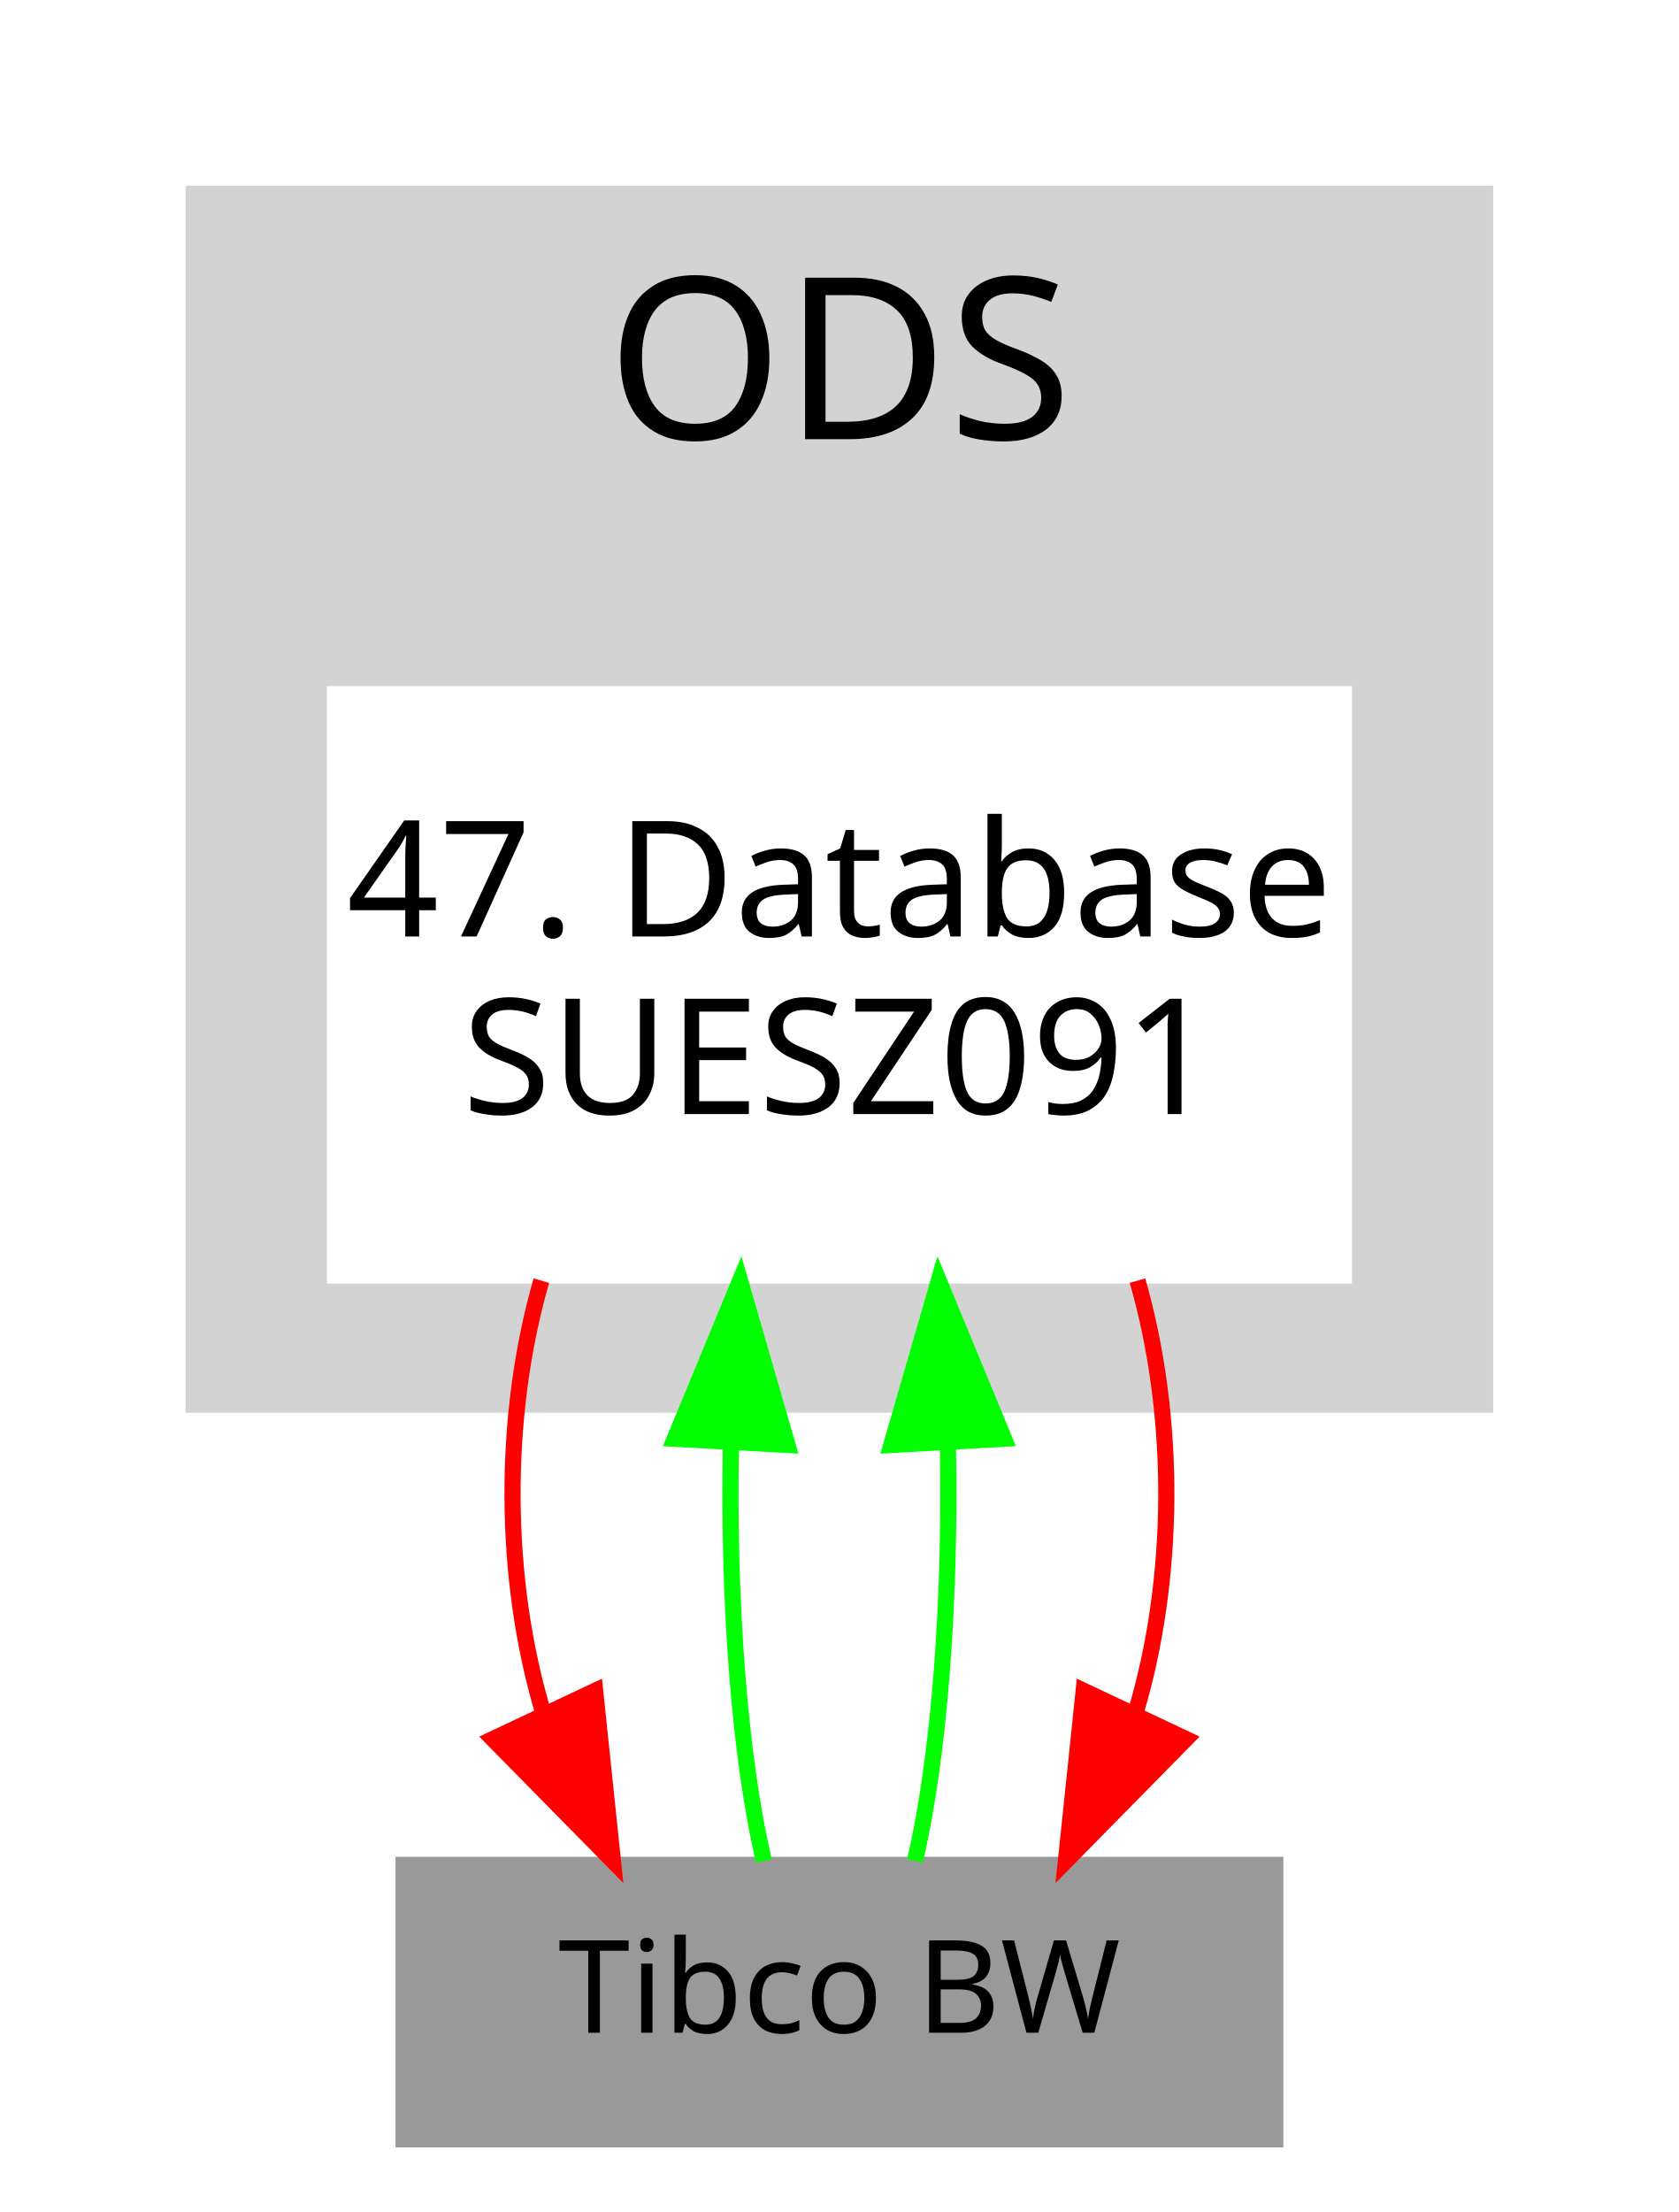
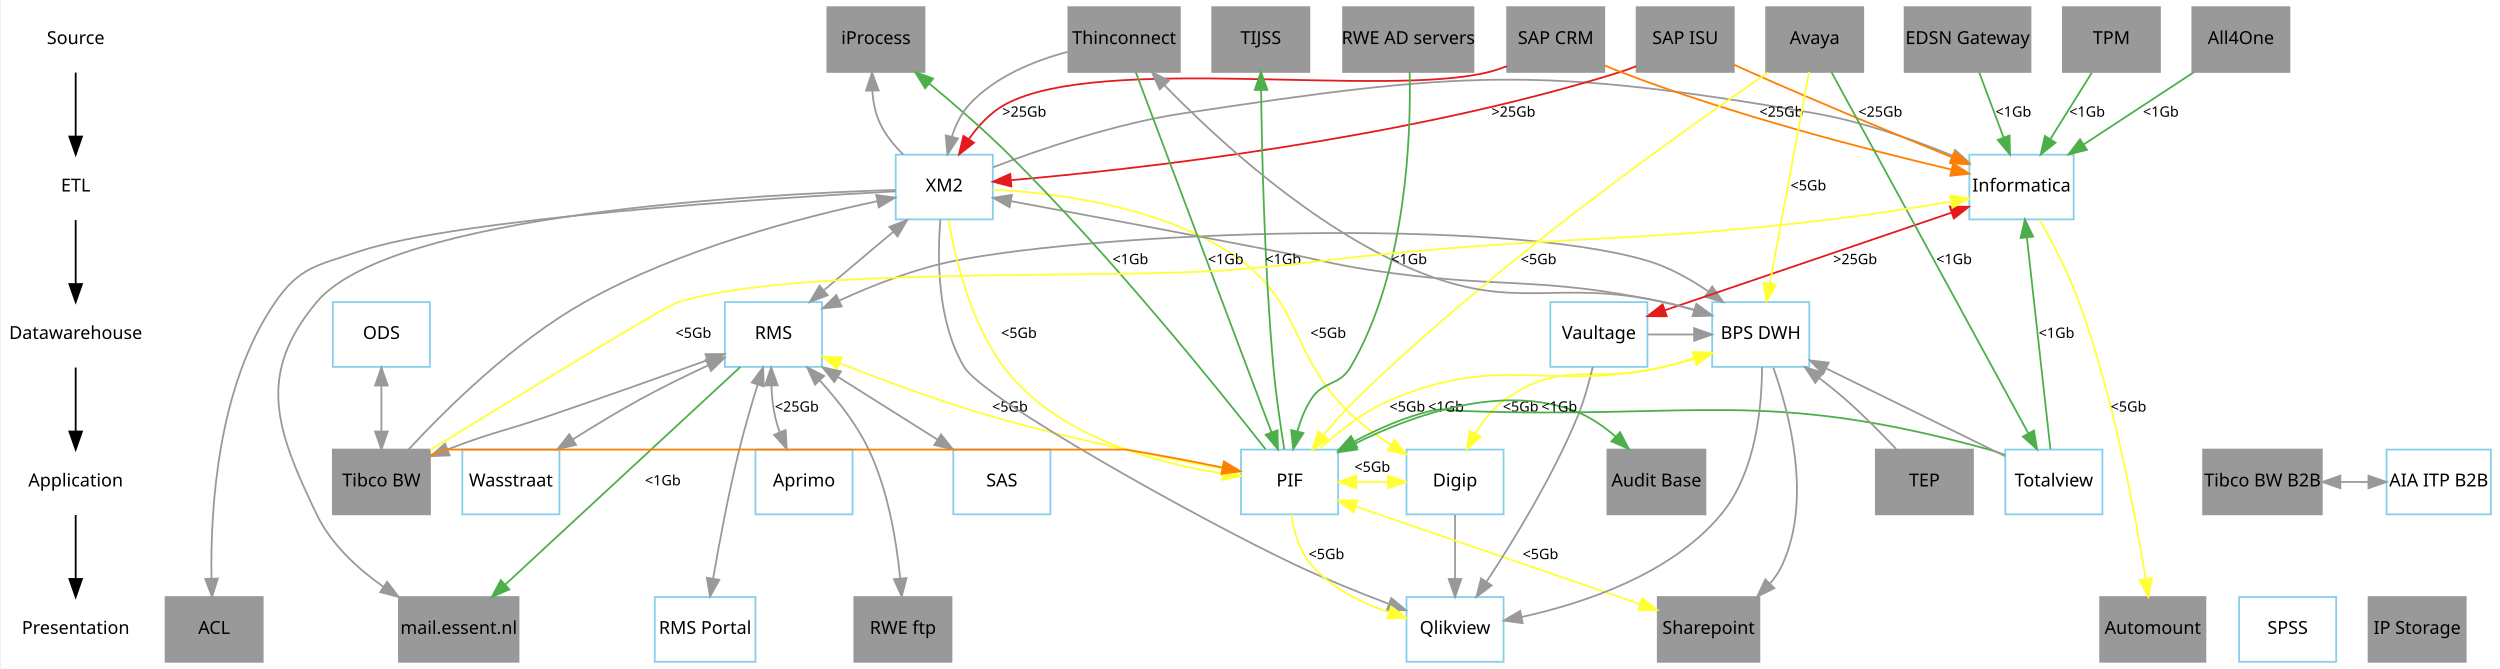
- <svg xmlns="http://www.w3.org/2000/svg" width="104pt" height="137pt" viewBox="0.00 0.00 104.00 137.00">
-   <g id="graph0" class="graph" transform="scale(1 1) rotate(0) translate(4 133)">
-     <polygon fill="white" stroke="white" points="-4,5 -4,-133 101,-133 101,5 -4,5" />
-     <g id="clust1" class="cluster">
-       <polygon fill="lightgrey" stroke="lightgrey" points="8,-46 8,-121 88,-121 88,-46 8,-46" />
-       <text text-anchor="middle" x="48" y="-105.8" font-family="Myriad Condensed Web" font-size="14.00">ODS</text>
-     </g>
+ <svg xmlns="http://www.w3.org/2000/svg" xmlns:xlink="http://www.w3.org/1999/xlink" width="1080pt" height="289pt" viewBox="0.00 0.00 1080.00 289.45">
+   <g id="graph0" class="graph" transform="scale(0.778098 0.778098) rotate(0) translate(4 368)">
+     <polygon fill="white" stroke="white" points="-4,5 -4,-368 1385,-368 1385,5 -4,5" />
    <g id="node1" class="node">
-       <polygon fill="white" stroke="white" points="79.25,-90 16.75,-90 16.75,-54 79.25,-54 79.25,-90" />
-       <text text-anchor="middle" x="48" y="-75" font-family="Myriad Condensed Web" font-size="10.00">47. Database</text>
-       <text text-anchor="middle" x="48" y="-64" font-family="Myriad Condensed Web" font-size="10.00">SUESZ091</text>
+       <text text-anchor="middle" x="37" y="-343.5" font-family="Myriad Condensed Web" font-size="10.00">Source</text>
    </g>
    <g id="node2" class="node">
-       <polygon fill="#999999" stroke="#999999" points="75,-17.5 21,-17.5 21,-0.5 75,-0.5 75,-17.5" />
-       <text text-anchor="middle" x="48" y="-7.1" font-family="Myriad Condensed Web" font-size="8.00">Tibco BW</text>
+       <text text-anchor="middle" x="37" y="-261.5" font-family="Myriad Condensed Web" font-size="10.00">ETL</text>
+     </g>
+     <g id="edge1" class="edge">
+       <path fill="none" stroke="black" d="M37,-327.641C37,-317.297 37,-303.941 37,-292.221" />
+       <polygon fill="black" stroke="black" points="40.5,-292.05 37,-282.05 33.5,-292.05 40.5,-292.05" />
+     </g>
+     <g id="node3" class="node">
+       <text text-anchor="middle" x="37" y="-179.5" font-family="Myriad Condensed Web" font-size="10.00">Datawarehouse</text>
+     </g>
+     <g id="edge2" class="edge">
+       <path fill="none" stroke="black" d="M37,-245.641C37,-235.297 37,-221.941 37,-210.221" />
+       <polygon fill="black" stroke="black" points="40.5,-210.05 37,-200.05 33.5,-210.05 40.5,-210.05" />
+     </g>
+     <g id="node4" class="node">
+       <text text-anchor="middle" x="37" y="-97.5" font-family="Myriad Condensed Web" font-size="10.00">Application</text>
    </g>
    <g id="edge3" class="edge">
-       <path fill="none" stroke="#ff0000" d="M29.535,-53.683C27.11,-45.269 27.156,-35.198 29.673,-26.847" />
-       <polygon fill="#ff0000" stroke="#ff0000" points="32.868,-28.279 33.969,-17.741 26.537,-25.292 32.868,-28.279" />
+       <path fill="none" stroke="black" d="M37,-163.641C37,-153.297 37,-139.941 37,-128.221" />
+       <polygon fill="black" stroke="black" points="40.5,-128.05 37,-118.05 33.5,-128.05 40.5,-128.05" />
+     </g>
+     <g id="node5" class="node">
+       <text text-anchor="middle" x="37" y="-15.5" font-family="Myriad Condensed Web" font-size="10.00">Presentation</text>
    </g>
    <g id="edge4" class="edge">
-       <path fill="none" stroke="#ff0000" d="M66.465,-53.683C68.89,-45.269 68.844,-35.198 66.327,-26.847" />
-       <polygon fill="#ff0000" stroke="#ff0000" points="69.463,-25.292 62.031,-17.741 63.132,-28.279 69.463,-25.292" />
-     </g>
-     <g id="edge1" class="edge">
-       <path fill="none" stroke="#00ff00" d="M43.323,-17.741C41.781,-24.275 41.099,-34.04 41.278,-43.431" />
-       <polygon fill="#00ff00" stroke="#00ff00" points="37.798,-43.892 41.845,-53.683 44.787,-43.505 37.798,-43.892" />
-     </g>
-     <g id="edge2" class="edge">
-       <path fill="none" stroke="#00ff00" d="M52.677,-17.741C54.219,-24.275 54.901,-34.04 54.722,-43.431" />
-       <polygon fill="#00ff00" stroke="#00ff00" points="51.213,-43.505 54.155,-53.683 58.202,-43.892 51.213,-43.505" />
+       <path fill="none" stroke="black" d="M37,-81.641C37,-71.297 37,-57.941 37,-46.221" />
+       <polygon fill="black" stroke="black" points="40.5,-46.05 37,-36.05 33.5,-46.05 40.5,-46.05" />
+     </g>
+     <g id="node6" class="node">
+       <g id="a_node6">
+         <a xlink:href="http://localhost:8080/?focusapp=1" xlink:title="Aprimo">
+           <polygon fill="none" stroke="skyblue" points="469,-118 415,-118 415,-82 469,-82 469,-118" />
+           <text text-anchor="middle" x="442" y="-97.5" font-family="Myriad Condensed Web" font-size="10.00">Aprimo</text>
+         </a>
+       </g>
+     </g>
+     <g id="node7" class="node">
+       <g id="a_node7">
+         <a xlink:href="http://localhost:8080/?focusapp=2" xlink:title="RMS">
+           <polygon fill="none" stroke="skyblue" points="452,-200 398,-200 398,-164 452,-164 452,-200" />
+           <text text-anchor="middle" x="425" y="-179.5" font-family="Myriad Condensed Web" font-size="10.00">RMS</text>
+         </a>
+       </g>
+     </g>
+     <g id="edge56" class="edge">
+       <path fill="none" stroke="#999999" d="M423.84,-153.593C424.082,-147.733 424.711,-141.617 426,-136 426.623,-133.285 427.467,-130.527 428.444,-127.81" />
+       <polygon fill="#999999" stroke="#999999" points="420.339,-153.677 423.761,-163.704 427.339,-153.731 420.339,-153.677" />
+       <polygon fill="#999999" stroke="#999999" points="431.786,-128.889 432.406,-118.312 425.326,-126.194 431.786,-128.889" />
+     </g>
+     <g id="node19" class="node">
+       <g id="a_node19">
+         <a xlink:href="http://localhost:8080/?focusapp=14" xlink:title="PIF">
+           <polygon fill="none" stroke="skyblue" points="739,-118 685,-118 685,-82 739,-82 739,-118" />
+           <text text-anchor="middle" x="712" y="-97.5" font-family="Myriad Condensed Web" font-size="10.00">PIF</text>
+         </a>
+       </g>
+     </g>
+     <g id="edge23" class="edge">
+       <path fill="none" stroke="#ffff33" d="M461.975,-165.928C486.165,-156.453 518.618,-144.465 548,-136 590.788,-123.673 640.988,-113.583 674.47,-107.456" />
+       <polygon fill="#ffff33" stroke="#ffff33" points="460.488,-162.752 452.476,-169.685 463.063,-169.261 460.488,-162.752" />
+       <polygon fill="#ffff33" stroke="#ffff33" points="675.502,-110.827 684.723,-105.608 674.261,-103.938 675.502,-110.827" />
+       <text text-anchor="middle" x="556.5" y="-139.1" font-family="Myriad Condensed Web" font-size="8.00">&lt;5Gb</text>
+     </g>
+     <g id="node25" class="node">
+       <g id="a_node25">
+         <a xlink:href="http://localhost:8080/?focusapp=20" xlink:title="BPS DWH">
+           <polygon fill="none" stroke="skyblue" points="1001,-200 947,-200 947,-164 1001,-164 1001,-200" />
+           <text text-anchor="middle" x="974" y="-179.5" font-family="Myriad Condensed Web" font-size="10.00">BPS DWH</text>
+         </a>
+       </g>
+     </g>
+     <g id="edge55" class="edge">
+       <path fill="none" stroke="#999999" d="M461.467,-200.786C480.218,-209.404 503.755,-218.657 526,-223 609.97,-239.394 828.979,-247.339 911,-223 922.902,-219.468 934.658,-212.899 944.733,-206.039" />
+       <polygon fill="#999999" stroke="#999999" points="462.939,-197.61 452.402,-196.499 459.946,-203.938 462.939,-197.61" />
+       <polygon fill="#999999" stroke="#999999" points="947.045,-208.687 953.115,-200.003 942.955,-203.006 947.045,-208.687" />
+     </g>
+     <g id="node32" class="node">
+       <polygon fill="#999999" stroke="#999999" points="283.25,-36 216.75,-36 216.75,-0 283.25,-0 283.25,-36" />
+       <text text-anchor="middle" x="250" y="-15.5" font-family="Myriad Condensed Web" font-size="10.00">mail.essent.nl</text>
+     </g>
+     <g id="edge22" class="edge">
+       <path fill="none" stroke="#4daf4a" d="M406.603,-163.969C375.356,-135.044 311.829,-76.236 276.033,-43.099" />
+       <polygon fill="#4daf4a" stroke="#4daf4a" points="278.129,-40.27 268.413,-36.045 273.374,-45.407 278.129,-40.27" />
+       <text text-anchor="middle" x="363.5" y="-98.1" font-family="Myriad Condensed Web" font-size="8.00">&lt;1Gb</text>
+     </g>
+     <g id="node8" class="node">
+       <g id="a_node8">
+         <a xlink:href="http://localhost:8080/?focusapp=3" xlink:title="XM2">
+           <polygon fill="none" stroke="skyblue" points="547,-282 493,-282 493,-246 547,-246 547,-282" />
+           <text text-anchor="middle" x="520" y="-261.5" font-family="Myriad Condensed Web" font-size="10.00">XM2</text>
+         </a>
+       </g>
+     </g>
+     <g id="edge47" class="edge">
+       <path fill="none" stroke="#999999" d="M491.466,-238.971C479.366,-228.782 465.301,-216.938 453.233,-206.776" />
+       <polygon fill="#999999" stroke="#999999" points="489.483,-241.877 499.386,-245.641 493.992,-236.523 489.483,-241.877" />
+       <polygon fill="#999999" stroke="#999999" points="455.151,-203.814 445.247,-200.05 450.642,-209.169 455.151,-203.814" />
+     </g>
+     <g id="node9" class="node">
+       <g id="a_node9">
+         <a xlink:href="http://localhost:8080/?focusapp=4" xlink:title="Digip">
+           <polygon fill="none" stroke="skyblue" points="831,-118 777,-118 777,-82 831,-82 831,-118" />
+           <text text-anchor="middle" x="804" y="-97.5" font-family="Myriad Condensed Web" font-size="10.00">Digip</text>
+         </a>
+       </g>
+     </g>
+     <g id="edge37" class="edge">
+       <path fill="none" stroke="#ffff33" d="M547.013,-262.565C580.296,-260.851 637.413,-253.969 678,-228 721.279,-200.309 710.04,-170.625 748,-136 754.075,-130.459 761.141,-125.275 768.167,-120.684" />
+       <polygon fill="#ffff33" stroke="#ffff33" points="770.328,-123.461 776.966,-115.203 766.627,-117.52 770.328,-123.461" />
+       <text text-anchor="middle" x="733.5" y="-180.1" font-family="Myriad Condensed Web" font-size="8.00">&lt;5Gb</text>
+     </g>
+     <g id="node11" class="node">
+       <g id="a_node11">
+         <a xlink:href="http://localhost:8080/?focusapp=6" xlink:title="Qlikview">
+           <polygon fill="none" stroke="skyblue" points="831,-36 777,-36 777,-0 831,-0 831,-36" />
+           <text text-anchor="middle" x="804" y="-15.5" font-family="Myriad Condensed Web" font-size="10.00">Qlikview</text>
+         </a>
+       </g>
+     </g>
+     <g id="edge38" class="edge">
+       <path fill="none" stroke="#999999" d="M517.846,-245.919C516.08,-225.065 515.922,-189.439 531,-164 541.675,-145.989 663.047,-78.57 715,-54 731.78,-46.064 750.878,-38.385 767.068,-32.251" />
+       <polygon fill="#999999" stroke="#999999" points="768.584,-35.421 776.727,-28.643 766.134,-28.864 768.584,-35.421" />
+     </g>
+     <g id="node12" class="node">
+       <polygon fill="#999999" stroke="#999999" points="509,-364 455,-364 455,-328 509,-328 509,-364" />
+       <text text-anchor="middle" x="482" y="-343.5" font-family="Myriad Condensed Web" font-size="10.00">iProcess</text>
+     </g>
+     <g id="edge41" class="edge">
+       <path fill="none" stroke="#999999" d="M497.145,-282.122C491.906,-287.255 486.999,-293.32 484,-300 481.598,-305.351 480.432,-311.429 479.983,-317.348" />
+       <polygon fill="#999999" stroke="#999999" points="476.48,-317.594 479.84,-327.642 483.479,-317.692 476.48,-317.594" />
+     </g>
+     <g id="node15" class="node">
+       <g id="a_node15">
+         <a xlink:href="http://localhost:8080/?focusapp=10" xlink:title="Informatica">
+           <polygon fill="none" stroke="skyblue" points="1148,-282 1090,-282 1090,-246 1148,-246 1148,-282" />
+           <text text-anchor="middle" x="1119" y="-261.5" font-family="Myriad Condensed Web" font-size="10.00">Informatica</text>
+         </a>
+       </g>
+     </g>
+     <g id="edge42" class="edge">
+       <path fill="none" stroke="#999999" d="M547.204,-275.021C573.699,-285.119 615.369,-299.331 653,-305 807.26,-328.237 850.282,-331.583 1004,-305 1030.38,-300.438 1058.72,-290.397 1080.67,-281.394" />
+       <polygon fill="#999999" stroke="#999999" points="1082.11,-284.588 1089.97,-277.486 1079.39,-278.135 1082.11,-284.588" />
+     </g>
+     <g id="edge39" class="edge">
+       <path fill="none" stroke="#ffff33" d="M522.372,-245.718C525.975,-224.662 534.476,-188.832 553,-164 581.723,-125.495 637.647,-110.496 674.918,-104.672" />
+       <polygon fill="#ffff33" stroke="#ffff33" points="675.487,-108.127 684.898,-103.261 674.506,-101.196 675.487,-108.127" />
+       <text text-anchor="middle" x="561.5" y="-180.1" font-family="Myriad Condensed Web" font-size="8.00">&lt;5Gb</text>
+     </g>
+     <g id="node21" class="node">
+       <polygon fill="#999999" stroke="#999999" points="141,-36 87,-36 87,-0 141,-0 141,-36" />
+       <text text-anchor="middle" x="114" y="-15.5" font-family="Myriad Condensed Web" font-size="10.00">ACL</text>
+     </g>
+     <g id="edge40" class="edge">
+       <path fill="none" stroke="#999999" d="M492.919,-261.617C425.064,-257.908 249.256,-246.734 194,-228 171.333,-220.315 161.61,-219.688 148,-200 115.732,-153.321 111.864,-84.37 112.527,-46.464" />
+       <polygon fill="#999999" stroke="#999999" points="116.033,-46.297 112.833,-36.197 109.036,-46.088 116.033,-46.297" />
+     </g>
+     <g id="edge46" class="edge">
+       <path fill="none" stroke="#999999" d="M557.106,-256.146C594.665,-249.179 654.402,-238.014 706,-228 728.247,-223.682 733.604,-221.462 756,-218 828.466,-206.799 848.241,-215.082 920,-200 925.531,-198.838 931.301,-197.34 936.925,-195.716" />
+       <polygon fill="#999999" stroke="#999999" points="556.32,-252.732 547.126,-257.996 557.596,-259.615 556.32,-252.732" />
+       <polygon fill="#999999" stroke="#999999" points="938.261,-198.967 946.805,-192.702 936.218,-192.272 938.261,-198.967" />
+     </g>
+     <g id="edge44" class="edge">
+       <path fill="none" stroke="#999999" d="M492.933,-262.393C418.27,-260.093 212.208,-249.312 171,-200 137.371,-159.757 148.245,-129.251 171,-82 178.953,-65.485 193.576,-51.956 208.098,-41.726" />
+       <polygon fill="#999999" stroke="#999999" points="210.193,-44.536 216.586,-36.087 206.32,-38.706 210.193,-44.536" />
+     </g>
+     <g id="edge11" class="edge">
+       <path fill="none" stroke="#999999" d="M804,-81.641C804,-71.297 804,-57.941 804,-46.221" />
+       <polygon fill="#999999" stroke="#999999" points="807.5,-46.05 804,-36.05 800.5,-46.05 807.5,-46.05" />
+     </g>
+     <g id="edge60" class="edge">
+       <path fill="none" stroke="#ffff33" d="M815.279,-126.928C819.553,-134.085 825.097,-141.196 832,-146 864.767,-168.803 881.354,-153.993 920,-164 925.53,-165.432 931.333,-167.09 937,-168.798" />
+       <polygon fill="#ffff33" stroke="#ffff33" points="818.321,-125.194 810.536,-118.007 812.14,-128.48 818.321,-125.194" />
+       <polygon fill="#ffff33" stroke="#ffff33" points="936.376,-172.269 946.964,-171.887 938.449,-165.583 936.376,-172.269" />
+       <text text-anchor="middle" x="840.5" y="-139.1" font-family="Myriad Condensed Web" font-size="8.00">&lt;5Gb</text>
+     </g>
+     <g id="node10" class="node">
+       <polygon fill="#999999" stroke="#999999" points="973.25,-36 916.75,-36 916.75,-0 973.25,-0 973.25,-36" />
+       <text text-anchor="middle" x="945" y="-15.5" font-family="Myriad Condensed Web" font-size="10.00">Sharepoint</text>
+     </g>
+     <g id="edge51" class="edge">
+       <path fill="none" stroke="#ffff33" d="M906.85,-32.099C863.148,-47.104 792.031,-71.522 748.872,-86.34" />
+       <polygon fill="#ffff33" stroke="#ffff33" points="908.216,-35.33 916.537,-28.773 905.942,-28.71 908.216,-35.33" />
+       <polygon fill="#ffff33" stroke="#ffff33" points="747.505,-83.109 739.184,-89.666 749.779,-89.729 747.505,-83.109" />
+       <text text-anchor="middle" x="851.5" y="-57.1" font-family="Myriad Condensed Web" font-size="8.00">&lt;5Gb</text>
+     </g>
+     <g id="node13" class="node">
+       <polygon fill="#999999" stroke="#999999" points="959,-364 905,-364 905,-328 959,-328 959,-364" />
+       <text text-anchor="middle" x="932" y="-343.5" font-family="Myriad Condensed Web" font-size="10.00">SAP ISU</text>
+     </g>
+     <g id="edge27" class="edge">
+       <path fill="none" stroke="#e41a1c" d="M904.796,-331.204C901.87,-330.008 898.902,-328.909 896,-328 775.494,-290.248 625.761,-273.775 557.302,-267.832" />
+       <polygon fill="#e41a1c" stroke="#e41a1c" points="557.287,-264.318 547.029,-266.967 556.7,-271.294 557.287,-264.318" />
+       <text text-anchor="middle" x="836.5" y="-303.1" font-family="Myriad Condensed Web" font-size="8.00">&gt;25Gb</text>
+     </g>
+     <g id="edge28" class="edge">
+       <path fill="none" stroke="#ff7f00" d="M959.065,-332.056C962.071,-330.667 965.095,-329.291 968,-328 1005.94,-311.136 1049.79,-292.99 1080.43,-280.524" />
+       <polygon fill="#ff7f00" stroke="#ff7f00" points="1081.93,-283.689 1089.88,-276.685 1079.3,-277.203 1081.93,-283.689" />
+       <text text-anchor="middle" x="1040.5" y="-303.1" font-family="Myriad Condensed Web" font-size="8.00">&lt;25Gb</text>
+     </g>
+     <g id="node14" class="node">
+       <polygon fill="#999999" stroke="#999999" points="887,-364 833,-364 833,-328 887,-328 887,-364" />
+       <text text-anchor="middle" x="860" y="-343.5" font-family="Myriad Condensed Web" font-size="10.00">SAP CRM</text>
+     </g>
+     <g id="edge25" class="edge">
+       <path fill="none" stroke="#e41a1c" d="M832.928,-331.223C829.645,-329.955 826.289,-328.835 823,-328 764.933,-313.25 606.712,-338.475 554,-310 545.826,-305.585 539.041,-298.261 533.738,-290.792" />
+       <polygon fill="#e41a1c" stroke="#e41a1c" points="536.532,-288.665 528.199,-282.122 530.634,-292.433 536.532,-288.665" />
+       <text text-anchor="middle" x="564.5" y="-303.1" font-family="Myriad Condensed Web" font-size="8.00">&gt;25Gb</text>
+     </g>
+     <g id="edge26" class="edge">
+       <path fill="none" stroke="#ff7f00" d="M887.334,-331.578C890.235,-330.309 893.161,-329.091 896,-328 958.887,-303.839 1034.92,-284.33 1079.99,-273.725" />
+       <polygon fill="#ff7f00" stroke="#ff7f00" points="1080.99,-277.086 1089.94,-271.411 1079.41,-270.268 1080.99,-277.086" />
+       <text text-anchor="middle" x="985.5" y="-303.1" font-family="Myriad Condensed Web" font-size="8.00">&lt;25Gb</text>
+     </g>
+     <g id="node38" class="node">
+       <polygon fill="#999999" stroke="#999999" points="1221.25,-36 1162.75,-36 1162.75,-0 1221.25,-0 1221.25,-36" />
+       <text text-anchor="middle" x="1192" y="-15.5" font-family="Myriad Condensed Web" font-size="10.00">Automount</text>
+     </g>
+     <g id="edge13" class="edge">
+       <path fill="none" stroke="#ffff33" d="M1129.15,-245.86C1136.12,-233.471 1145.14,-216.143 1151,-200 1170.19,-147.169 1182.26,-82.288 1188.01,-46.315" />
+       <polygon fill="#ffff33" stroke="#ffff33" points="1191.52,-46.542 1189.59,-36.124 1184.6,-45.469 1191.52,-46.542" />
+       <text text-anchor="middle" x="1178.5" y="-139.1" font-family="Myriad Condensed Web" font-size="8.00">&lt;5Gb</text>
+     </g>
+     <g id="node16" class="node">
+       <g id="a_node16">
+         <a xlink:href="http://localhost:8080/?focusapp=11" xlink:title="Vaultage">
+           <polygon fill="none" stroke="skyblue" points="911,-200 857,-200 857,-164 911,-164 911,-200" />
+           <text text-anchor="middle" x="884" y="-179.5" font-family="Myriad Condensed Web" font-size="10.00">Vaultage</text>
+         </a>
+       </g>
+     </g>
+     <g id="edge35" class="edge">
+       <path fill="none" stroke="#999999" d="M880.588,-163.98C878.59,-155.409 875.721,-144.961 872,-136 858.241,-102.861 836.696,-67.621 821.553,-44.581" />
+       <polygon fill="#999999" stroke="#999999" points="824.35,-42.467 815.894,-36.084 818.524,-46.347 824.35,-42.467" />
+     </g>
+     <g id="edge49" class="edge">
+       <path fill="none" stroke="#e41a1c" d="M920.684,-195.488C964.003,-210.235 1035.75,-234.658 1080.03,-249.735" />
+       <polygon fill="#e41a1c" stroke="#e41a1c" points="921.7,-192.137 911.105,-192.227 919.444,-198.763 921.7,-192.137" />
+       <polygon fill="#e41a1c" stroke="#e41a1c" points="1079.12,-253.12 1089.71,-253.03 1081.37,-246.494 1079.12,-253.12" />
+       <text text-anchor="middle" x="1026.5" y="-221.1" font-family="Myriad Condensed Web" font-size="8.00">&gt;25Gb</text>
+     </g>
+     <g id="edge36" class="edge">
+       <path fill="none" stroke="#999999" d="M911.07,-182C919.669,-182 928.267,-182 936.866,-182" />
+       <polygon fill="#999999" stroke="#999999" points="936.96,-185.5 946.96,-182 936.96,-178.5 936.96,-185.5" />
+     </g>
+     <g id="node17" class="node">
+       <polygon fill="#999999" stroke="#999999" points="1031,-364 977,-364 977,-328 1031,-328 1031,-364" />
+       <text text-anchor="middle" x="1004" y="-343.5" font-family="Myriad Condensed Web" font-size="10.00">Avaya</text>
+     </g>
+     <g id="node18" class="node">
+       <g id="a_node18">
+         <a xlink:href="http://localhost:8080/?focusapp=13" xlink:title="Totalview">
+           <polygon fill="none" stroke="skyblue" points="1164,-118 1110,-118 1110,-82 1164,-82 1164,-118" />
+           <text text-anchor="middle" x="1137" y="-97.5" font-family="Myriad Condensed Web" font-size="10.00">Totalview</text>
+         </a>
+       </g>
+     </g>
+     <g id="edge6" class="edge">
+       <path fill="none" stroke="#4daf4a" d="M1013.35,-327.842C1036.29,-285.754 1095.47,-177.188 1122.79,-127.068" />
+       <polygon fill="#4daf4a" stroke="#4daf4a" points="1125.95,-128.594 1127.66,-118.139 1119.8,-125.244 1125.95,-128.594" />
+       <text text-anchor="middle" x="1081.5" y="-221.1" font-family="Myriad Condensed Web" font-size="8.00">&lt;1Gb</text>
+     </g>
+     <g id="edge7" class="edge">
+       <path fill="none" stroke="#ffff33" d="M978.259,-327.764C930.494,-295.182 826.004,-221.067 749,-146 742.787,-139.944 736.584,-132.893 731.081,-126.195" />
+       <polygon fill="#ffff33" stroke="#ffff33" points="733.512,-123.631 724.537,-118.001 728.042,-127.999 733.512,-123.631" />
+       <text text-anchor="middle" x="850.5" y="-221.1" font-family="Myriad Condensed Web" font-size="8.00">&lt;5Gb</text>
+     </g>
+     <g id="edge8" class="edge">
+       <path fill="none" stroke="#ffff33" d="M1000.85,-327.969C995.661,-299.968 985.289,-243.963 979.065,-210.352" />
+       <polygon fill="#ffff33" stroke="#ffff33" points="982.464,-209.486 977.202,-200.29 975.581,-210.76 982.464,-209.486" />
+       <text text-anchor="middle" x="1000.5" y="-262.1" font-family="Myriad Condensed Web" font-size="8.00">&lt;5Gb</text>
+     </g>
+     <g id="edge33" class="edge">
+       <path fill="none" stroke="#4daf4a" d="M1135.08,-118.29C1131.95,-146.464 1125.72,-202.485 1122,-235.958" />
+       <polygon fill="#4daf4a" stroke="#4daf4a" points="1118.52,-235.644 1120.89,-245.969 1125.48,-236.417 1118.52,-235.644" />
+       <text text-anchor="middle" x="1138.5" y="-180.1" font-family="Myriad Condensed Web" font-size="8.00">&lt;1Gb</text>
+     </g>
+     <g id="edge31" class="edge">
+       <path fill="none" stroke="#4daf4a" d="M1109.92,-114.91C1106.97,-116.118 1103.96,-117.185 1101,-118 974.888,-152.683 938.207,-134.719 807.5,-139.5 799.949,-139.776 797.851,-141.245 790.5,-139.5 775.927,-136.04 760.987,-129.425 748.105,-122.584" />
+       <polygon fill="#4daf4a" stroke="#4daf4a" points="749.565,-119.392 739.122,-117.604 746.171,-125.514 749.565,-119.392" />
+       <text text-anchor="middle" x="799" y="-139.1" font-family="Myriad Condensed Web" font-size="8.00">&lt;1Gb</text>
+     </g>
+     <g id="edge32" class="edge">
+       <path fill="none" stroke="#999999" d="M1109.9,-114.301C1082.73,-127.634 1040.73,-148.25 1010.61,-163.032" />
+       <polygon fill="#999999" stroke="#999999" points="1008.72,-160.062 1001.28,-167.61 1011.8,-166.346 1008.72,-160.062" />
+     </g>
+     <g id="edge57" class="edge">
+       <path fill="none" stroke="#ffff33" d="M749.218,-100C754.977,-100 760.926,-100 766.687,-100" />
+       <polygon fill="#ffff33" stroke="#ffff33" points="749.105,-96.5 739.105,-100 749.105,-103.5 749.105,-96.5" />
+       <polygon fill="#ffff33" stroke="#ffff33" points="766.77,-103.5 776.77,-100 766.77,-96.5 766.77,-103.5" />
+       <text text-anchor="middle" x="758" y="-105.6" font-family="Myriad Condensed Web" font-size="8.00">&lt;5Gb</text>
+     </g>
+     <g id="edge18" class="edge">
+       <path fill="none" stroke="#ffff33" d="M713.006,-81.952C714.353,-72.751 717.363,-61.729 724,-54 735.099,-41.074 751.87,-32.752 767.195,-27.482" />
+       <polygon fill="#ffff33" stroke="#ffff33" points="768.471,-30.751 776.983,-24.443 766.394,-24.066 768.471,-30.751" />
+       <text text-anchor="middle" x="732.5" y="-57.1" font-family="Myriad Condensed Web" font-size="8.00">&lt;5Gb</text>
+     </g>
+     <g id="edge19" class="edge">
+       <path fill="none" stroke="#4daf4a" d="M698.624,-118.235C672.616,-151.344 612.786,-225.558 556,-282 542.095,-295.821 525.568,-310.074 511.663,-321.52" />
+       <polygon fill="#4daf4a" stroke="#4daf4a" points="509.361,-318.881 503.819,-327.911 513.782,-324.308 509.361,-318.881" />
+       <text text-anchor="middle" x="623.5" y="-221.1" font-family="Myriad Condensed Web" font-size="8.00">&lt;1Gb</text>
+     </g>
+     <g id="node23" class="node">
+       <polygon fill="#999999" stroke="#999999" points="943.25,-118 888.75,-118 888.75,-82 943.25,-82 943.25,-118" />
+       <text text-anchor="middle" x="916" y="-97.5" font-family="Myriad Condensed Web" font-size="10.00">Audit Base</text>
+     </g>
+     <g id="edge17" class="edge">
+       <path fill="none" stroke="#4daf4a" d="M748.357,-121.296C780.947,-137.527 829.758,-154.718 870.5,-139.5 878.811,-136.396 886.609,-131.013 893.322,-125.202" />
+       <polygon fill="#4daf4a" stroke="#4daf4a" points="749.692,-118.045 739.204,-116.549 746.47,-124.26 749.692,-118.045" />
+       <polygon fill="#4daf4a" stroke="#4daf4a" points="895.781,-127.694 900.67,-118.295 890.987,-122.594 895.781,-127.694" />
+       <text text-anchor="middle" x="862" y="-139.1" font-family="Myriad Condensed Web" font-size="8.00">&lt;1Gb</text>
+     </g>
+     <g id="edge21" class="edge">
+       <path fill="none" stroke="#ffff33" d="M728.831,-118.406C739.4,-128.21 753.862,-139.716 769,-146 831.422,-171.912 853.924,-149.791 920,-164 925.525,-165.188 931.293,-166.7 936.915,-168.331" />
+       <polygon fill="#ffff33" stroke="#ffff33" points="936.207,-171.774 946.794,-171.349 938.253,-165.08 936.207,-171.774" />
+       <text text-anchor="middle" x="777.5" y="-139.1" font-family="Myriad Condensed Web" font-size="8.00">&lt;5Gb</text>
+     </g>
+     <g id="node27" class="node">
+       <polygon fill="#999999" stroke="#999999" points="723,-364 669,-364 669,-328 723,-328 723,-364" />
+       <text text-anchor="middle" x="696" y="-343.5" font-family="Myriad Condensed Web" font-size="10.00">TIJSS</text>
+     </g>
+     <g id="edge20" class="edge">
+       <path fill="none" stroke="#4daf4a" d="M709.077,-118.057C707.029,-130.7 704.414,-148.375 703,-164 698.067,-218.495 696.606,-282.528 696.176,-317.959" />
+       <polygon fill="#4daf4a" stroke="#4daf4a" points="692.676,-317.958 696.073,-327.994 699.676,-318.03 692.676,-317.958" />
+       <text text-anchor="middle" x="708.5" y="-221.1" font-family="Myriad Condensed Web" font-size="8.00">&lt;1Gb</text>
+     </g>
+     <g id="node20" class="node">
+       <g id="a_node20">
+         <a xlink:href="http://localhost:8080/?focusapp=15" xlink:title="SAS">
+           <polygon fill="none" stroke="skyblue" points="579,-118 525,-118 525,-82 579,-82 579,-118" />
+           <text text-anchor="middle" x="552" y="-97.5" font-family="Myriad Condensed Web" font-size="10.00">SAS</text>
+         </a>
+       </g>
+     </g>
+     <g id="edge52" class="edge">
+       <path fill="none" stroke="#999999" d="M516.113,-123.606C498.84,-134.486 478.184,-147.499 460.909,-158.38" />
+       <polygon fill="#999999" stroke="#999999" points="518.205,-126.425 524.8,-118.134 514.474,-120.502 518.205,-126.425" />
+       <polygon fill="#999999" stroke="#999999" points="458.84,-155.547 452.245,-163.838 462.571,-161.469 458.84,-155.547" />
+     </g>
+     <g id="node22" class="node">
+       <polygon fill="#999999" stroke="#999999" points="1124,-364 1054,-364 1054,-328 1124,-328 1124,-364" />
+       <text text-anchor="middle" x="1089" y="-343.5" font-family="Myriad Condensed Web" font-size="10.00">EDSN Gateway</text>
+     </g>
+     <g id="edge12" class="edge">
+       <path fill="none" stroke="#4daf4a" d="M1095.51,-327.641C1099.47,-317.086 1104.6,-303.395 1109.06,-291.505" />
+       <polygon fill="#4daf4a" stroke="#4daf4a" points="1112.37,-292.642 1112.61,-282.05 1105.82,-290.184 1112.37,-292.642" />
+       <text text-anchor="middle" x="1114.5" y="-303.1" font-family="Myriad Condensed Web" font-size="8.00">&lt;1Gb</text>
+     </g>
+     <g id="node24" class="node">
+       <polygon fill="#999999" stroke="#999999" points="651,-364 589,-364 589,-328 651,-328 651,-364" />
+       <text text-anchor="middle" x="620" y="-343.5" font-family="Myriad Condensed Web" font-size="10.00">Thinconnect</text>
+     </g>
+     <g id="edge30" class="edge">
+       <path fill="none" stroke="#999999" d="M588.729,-339.239C570.47,-334.352 548.285,-325.552 534,-310 529.423,-305.017 526.343,-298.559 524.269,-292.098" />
+       <polygon fill="#999999" stroke="#999999" points="527.602,-290.998 521.769,-282.154 520.813,-292.705 527.602,-290.998" />
+     </g>
+     <g id="edge29" class="edge">
+       <path fill="none" stroke="#4daf4a" d="M626.469,-327.842C642.273,-285.929 682.933,-178.09 701.934,-127.696" />
+       <polygon fill="#4daf4a" stroke="#4daf4a" points="705.285,-128.73 705.538,-118.139 698.735,-126.261 705.285,-128.73" />
+       <text text-anchor="middle" x="676.5" y="-221.1" font-family="Myriad Condensed Web" font-size="8.00">&lt;1Gb</text>
+     </g>
+     <g id="edge50" class="edge">
+       <path fill="none" stroke="#999999" d="M642.569,-320.448C671.494,-290.723 724.672,-241.704 781,-218 838.417,-193.837 859.166,-213.405 920,-200 925.519,-198.784 931.283,-197.256 936.904,-195.619" />
+       <polygon fill="#999999" stroke="#999999" points="639.799,-318.28 635.41,-327.923 644.855,-323.121 639.799,-318.28" />
+       <polygon fill="#999999" stroke="#999999" points="938.244,-198.869 946.782,-192.596 936.195,-192.175 938.244,-198.869" />
+     </g>
+     <g id="edge9" class="edge">
+       <path fill="none" stroke="#999999" d="M980.959,-163.638C989.979,-138.281 1002.69,-90.2 986,-54 984.285,-50.282 981.959,-46.812 979.281,-43.615" />
+       <polygon fill="#999999" stroke="#999999" points="981.547,-40.927 972.045,-36.242 976.551,-45.83 981.547,-40.927" />
+     </g>
+     <g id="edge10" class="edge">
+       <path fill="none" stroke="#999999" d="M974.702,-163.915C974.673,-142.4 971.471,-105.424 952,-82 924.094,-48.429 875.08,-32.366 841.144,-24.947" />
+       <polygon fill="#999999" stroke="#999999" points="841.634,-21.475 831.137,-22.912 840.239,-28.334 841.634,-21.475" />
+     </g>
+     <g id="node26" class="node">
+       <polygon fill="#999999" stroke="#999999" points="814.25,-364 741.75,-364 741.75,-328 814.25,-328 814.25,-364" />
+       <text text-anchor="middle" x="778" y="-343.5" font-family="Myriad Condensed Web" font-size="10.00">RWE AD servers</text>
+     </g>
+     <g id="edge24" class="edge">
+       <path fill="none" stroke="#4daf4a" d="M778.78,-327.953C779.548,-294.211 777.378,-217.551 746,-164 739.613,-153.1 730.848,-156.617 724,-146 720.575,-140.689 718.123,-134.427 716.368,-128.289" />
+       <polygon fill="#4daf4a" stroke="#4daf4a" points="719.71,-127.209 714.027,-118.267 712.894,-128.801 719.71,-127.209" />
+       <text text-anchor="middle" x="778.5" y="-221.1" font-family="Myriad Condensed Web" font-size="8.00">&lt;1Gb</text>
+     </g>
+     <g id="node28" class="node">
+       <polygon fill="#999999" stroke="#999999" points="1196,-364 1142,-364 1142,-328 1196,-328 1196,-364" />
+       <text text-anchor="middle" x="1169" y="-343.5" font-family="Myriad Condensed Web" font-size="10.00">TPM</text>
+     </g>
+     <g id="edge34" class="edge">
+       <path fill="none" stroke="#4daf4a" d="M1158.15,-327.641C1151.42,-316.875 1142.65,-302.846 1135.12,-290.794" />
+       <polygon fill="#4daf4a" stroke="#4daf4a" points="1137.92,-288.675 1129.66,-282.05 1131.99,-292.385 1137.92,-288.675" />
+       <text text-anchor="middle" x="1155.5" y="-303.1" font-family="Myriad Condensed Web" font-size="8.00">&lt;1Gb</text>
+     </g>
+     <g id="node29" class="node">
+       <polygon fill="#999999" stroke="#999999" points="1268,-364 1214,-364 1214,-328 1268,-328 1268,-364" />
+       <text text-anchor="middle" x="1241" y="-343.5" font-family="Myriad Condensed Web" font-size="10.00">All4One</text>
+     </g>
+     <g id="edge5" class="edge">
+       <path fill="none" stroke="#4daf4a" d="M1214.83,-327.838C1196.98,-316.133 1173.14,-300.504 1153.71,-287.761" />
+       <polygon fill="#4daf4a" stroke="#4daf4a" points="1155.41,-284.69 1145.13,-282.134 1151.57,-290.544 1155.41,-284.69" />
+       <text text-anchor="middle" x="1196.5" y="-303.1" font-family="Myriad Condensed Web" font-size="8.00">&lt;1Gb</text>
+     </g>
+     <g id="node30" class="node">
+       <g id="a_node30">
+         <a xlink:href="http://localhost:8080/?focusapp=25" xlink:title="Wasstraat">
+           <polygon fill="none" stroke="skyblue" points="306,-118 252,-118 252,-82 306,-82 306,-118" />
+           <text text-anchor="middle" x="279" y="-97.5" font-family="Myriad Condensed Web" font-size="10.00">Wasstraat</text>
+         </a>
+       </g>
+     </g>
+     <g id="edge48" class="edge">
+       <path fill="none" stroke="#999999" d="M313.513,-123.711C325.237,-131.118 338.528,-139.183 351,-146 363.005,-152.561 376.445,-159.137 388.544,-164.789" />
+       <polygon fill="#999999" stroke="#999999" points="315.205,-120.639 304.893,-118.207 311.438,-126.539 315.205,-120.639" />
+       <polygon fill="#999999" stroke="#999999" points="387.359,-168.097 397.906,-169.105 390.29,-161.74 387.359,-168.097" />
+     </g>
+     <g id="node31" class="node">
+       <g id="a_node31">
+         <a xlink:href="http://localhost:8080/?focusapp=26" xlink:title="RMS Portal">
+           <polygon fill="none" stroke="skyblue" points="415,-36 359,-36 359,-0 415,-0 415,-36" />
+           <text text-anchor="middle" x="387" y="-15.5" font-family="Myriad Condensed Web" font-size="10.00">RMS Portal</text>
+         </a>
+       </g>
+     </g>
+     <g id="edge54" class="edge">
+       <path fill="none" stroke="#999999" d="M391.447,-46.242C394.898,-66.22 400.081,-93.943 406,-118 408.947,-129.975 412.787,-143.054 416.243,-154.176" />
+       <polygon fill="#999999" stroke="#999999" points="394.882,-45.561 389.76,-36.286 387.98,-46.731 394.882,-45.561" />
+       <polygon fill="#999999" stroke="#999999" points="412.919,-155.273 419.272,-163.752 419.593,-153.162 412.919,-155.273" />
+     </g>
+     <g id="node33" class="node">
+       <g id="a_node33">
+         <a xlink:href="http://localhost:8080/?focusapp=28" xlink:title="SPSS">
+           <polygon fill="none" stroke="skyblue" points="1294,-36 1240,-36 1240,-0 1294,-0 1294,-36" />
+           <text text-anchor="middle" x="1267" y="-15.5" font-family="Myriad Condensed Web" font-size="10.00">SPSS</text>
+         </a>
+       </g>
+     </g>
+     <g id="node34" class="node">
+       <g id="a_node34">
+         <a xlink:href="http://localhost:8080/?focusapp=29" xlink:title="AIA ITP B2B">
+           <polygon fill="none" stroke="skyblue" points="1380,-118 1322,-118 1322,-82 1380,-82 1380,-118" />
+           <text text-anchor="middle" x="1351" y="-97.5" font-family="Myriad Condensed Web" font-size="10.00">AIA ITP B2B</text>
+         </a>
+       </g>
+     </g>
+     <g id="node35" class="node">
+       <polygon fill="#999999" stroke="#999999" points="524,-36 470,-36 470,-0 524,-0 524,-36" />
+       <text text-anchor="middle" x="497" y="-15.5" font-family="Myriad Condensed Web" font-size="10.00">RWE ftp</text>
+     </g>
+     <g id="edge53" class="edge">
+       <path fill="none" stroke="#999999" d="M495.464,-46.522C493.446,-67.062 488.781,-95.365 478,-118 471.323,-132.018 460.769,-145.484 450.831,-156.341" />
+       <polygon fill="#999999" stroke="#999999" points="498.975,-46.534 496.315,-36.278 491.999,-45.954 498.975,-46.534" />
+       <polygon fill="#999999" stroke="#999999" points="448.13,-154.102 443.767,-163.757 453.199,-158.93 448.13,-154.102" />
+     </g>
+     <g id="node36" class="node">
+       <g id="a_node36">
+         <a xlink:href="http://localhost:8080/?focusapp=32" xlink:title="ODS">
+           <polygon fill="none" stroke="skyblue" points="234,-200 180,-200 180,-164 234,-164 234,-200" />
+           <text text-anchor="middle" x="207" y="-179.5" font-family="Myriad Condensed Web" font-size="10.00">ODS</text>
+         </a>
+       </g>
+     </g>
+     <g id="node37" class="node">
+       <polygon fill="#999999" stroke="#999999" points="1092,-118 1038,-118 1038,-82 1092,-82 1092,-118" />
+       <text text-anchor="middle" x="1065" y="-97.5" font-family="Myriad Condensed Web" font-size="10.00">TEP</text>
+     </g>
+     <g id="edge43" class="edge">
+       <path fill="none" stroke="#999999" d="M1049.3,-118.3C1041.16,-126.943 1030.87,-137.37 1021,-146 1016.49,-149.946 1011.56,-153.931 1006.65,-157.726" />
+       <polygon fill="#999999" stroke="#999999" points="1004.35,-155.077 998.477,-163.896 1008.57,-160.664 1004.35,-155.077" />
+     </g>
+     <g id="node39" class="node">
+       <polygon fill="#999999" stroke="#999999" points="1366,-36 1312,-36 1312,-0 1366,-0 1366,-36" />
+       <text text-anchor="middle" x="1339" y="-15.5" font-family="Myriad Condensed Web" font-size="10.00">IP Storage</text>
+     </g>
+     <g id="node40" class="node">
+       <polygon fill="#999999" stroke="#999999" points="1286,-118 1220,-118 1220,-82 1286,-82 1286,-118" />
+       <text text-anchor="middle" x="1253" y="-97.5" font-family="Myriad Condensed Web" font-size="10.00">Tibco BW B2B</text>
+     </g>
+     <g id="edge45" class="edge">
+       <path fill="none" stroke="#999999" d="M1296.33,-100C1301.53,-100 1306.73,-100 1311.93,-100" />
+       <polygon fill="#999999" stroke="#999999" points="1296.3,-96.5 1286.3,-100 1296.3,-103.5 1296.3,-96.5" />
+       <polygon fill="#999999" stroke="#999999" points="1311.94,-103.5 1321.94,-100 1311.94,-96.5 1311.94,-103.5" />
+     </g>
+     <g id="node41" class="node">
+       <polygon fill="#999999" stroke="#999999" points="234,-118 180,-118 180,-82 234,-82 234,-118" />
+       <text text-anchor="middle" x="207" y="-97.5" font-family="Myriad Condensed Web" font-size="10.00">Tibco BW</text>
+     </g>
+     <g id="edge59" class="edge">
+       <path fill="none" stroke="#999999" d="M243.847,-118.108C268.518,-127.641 276.222,-128.579 298,-136 328.493,-146.39 362.932,-158.625 388.247,-167.712" />
+       <polygon fill="#999999" stroke="#999999" points="244.948,-114.779 234.362,-114.353 242.371,-121.288 244.948,-114.779" />
+       <polygon fill="#999999" stroke="#999999" points="387.221,-171.062 397.815,-171.153 389.59,-164.475 387.221,-171.062" />
+     </g>
+     <g id="edge14" class="edge">
+       <path fill="none" stroke="#999999" d="M222.179,-118.118C242.456,-140.013 280.444,-177.754 320,-200 372.653,-229.611 441.078,-247.305 482.706,-256.089" />
+       <polygon fill="#999999" stroke="#999999" points="482.188,-259.555 492.687,-258.132 483.592,-252.698 482.188,-259.555" />
+     </g>
+     <g id="edge16" class="edge">
+       <path fill="none" stroke="#ffff33" d="M234.153,-117.755C279.029,-145.379 364.498,-197.685 372,-200 437.725,-220.281 612.439,-212.472 681,-218 724.199,-221.483 734.834,-224.122 778,-228 882.33,-237.372 908.975,-233.696 1013,-246 1035.22,-248.629 1059.92,-252.531 1079.88,-255.934" />
+       <polygon fill="#ffff33" stroke="#ffff33" points="1079.4,-259.403 1089.85,-257.659 1080.59,-252.505 1079.4,-259.403" />
+       <text text-anchor="middle" x="380.5" y="-180.1" font-family="Myriad Condensed Web" font-size="8.00">&lt;5Gb</text>
+     </g>
+     <g id="edge15" class="edge">
+       <path fill="none" stroke="#ff7f00" d="M234.113,-114.78C237.057,-116.013 240.054,-117.121 243,-118 243,-118 621,-118 621,-118 638.608,-115.165 658.011,-111.414 674.361,-108.071" />
+       <polygon fill="#ff7f00" stroke="#ff7f00" points="675.533,-111.402 684.615,-105.946 674.113,-104.548 675.533,-111.402" />
+       <text text-anchor="middle" x="438" y="-139.1" font-family="Myriad Condensed Web" font-size="8.00">&lt;25Gb</text>
+     </g>
+     <g id="edge58" class="edge">
+       <path fill="none" stroke="#999999" d="M207,-128.17C207,-136.316 207,-145.256 207,-153.428" />
+       <polygon fill="#999999" stroke="#999999" points="210.5,-128.05 207,-118.05 203.5,-128.05 210.5,-128.05" />
+       <polygon fill="#999999" stroke="#999999" points="203.5,-153.641 207,-163.641 210.5,-153.641 203.5,-153.641" />
    </g>
  </g>
</svg>
